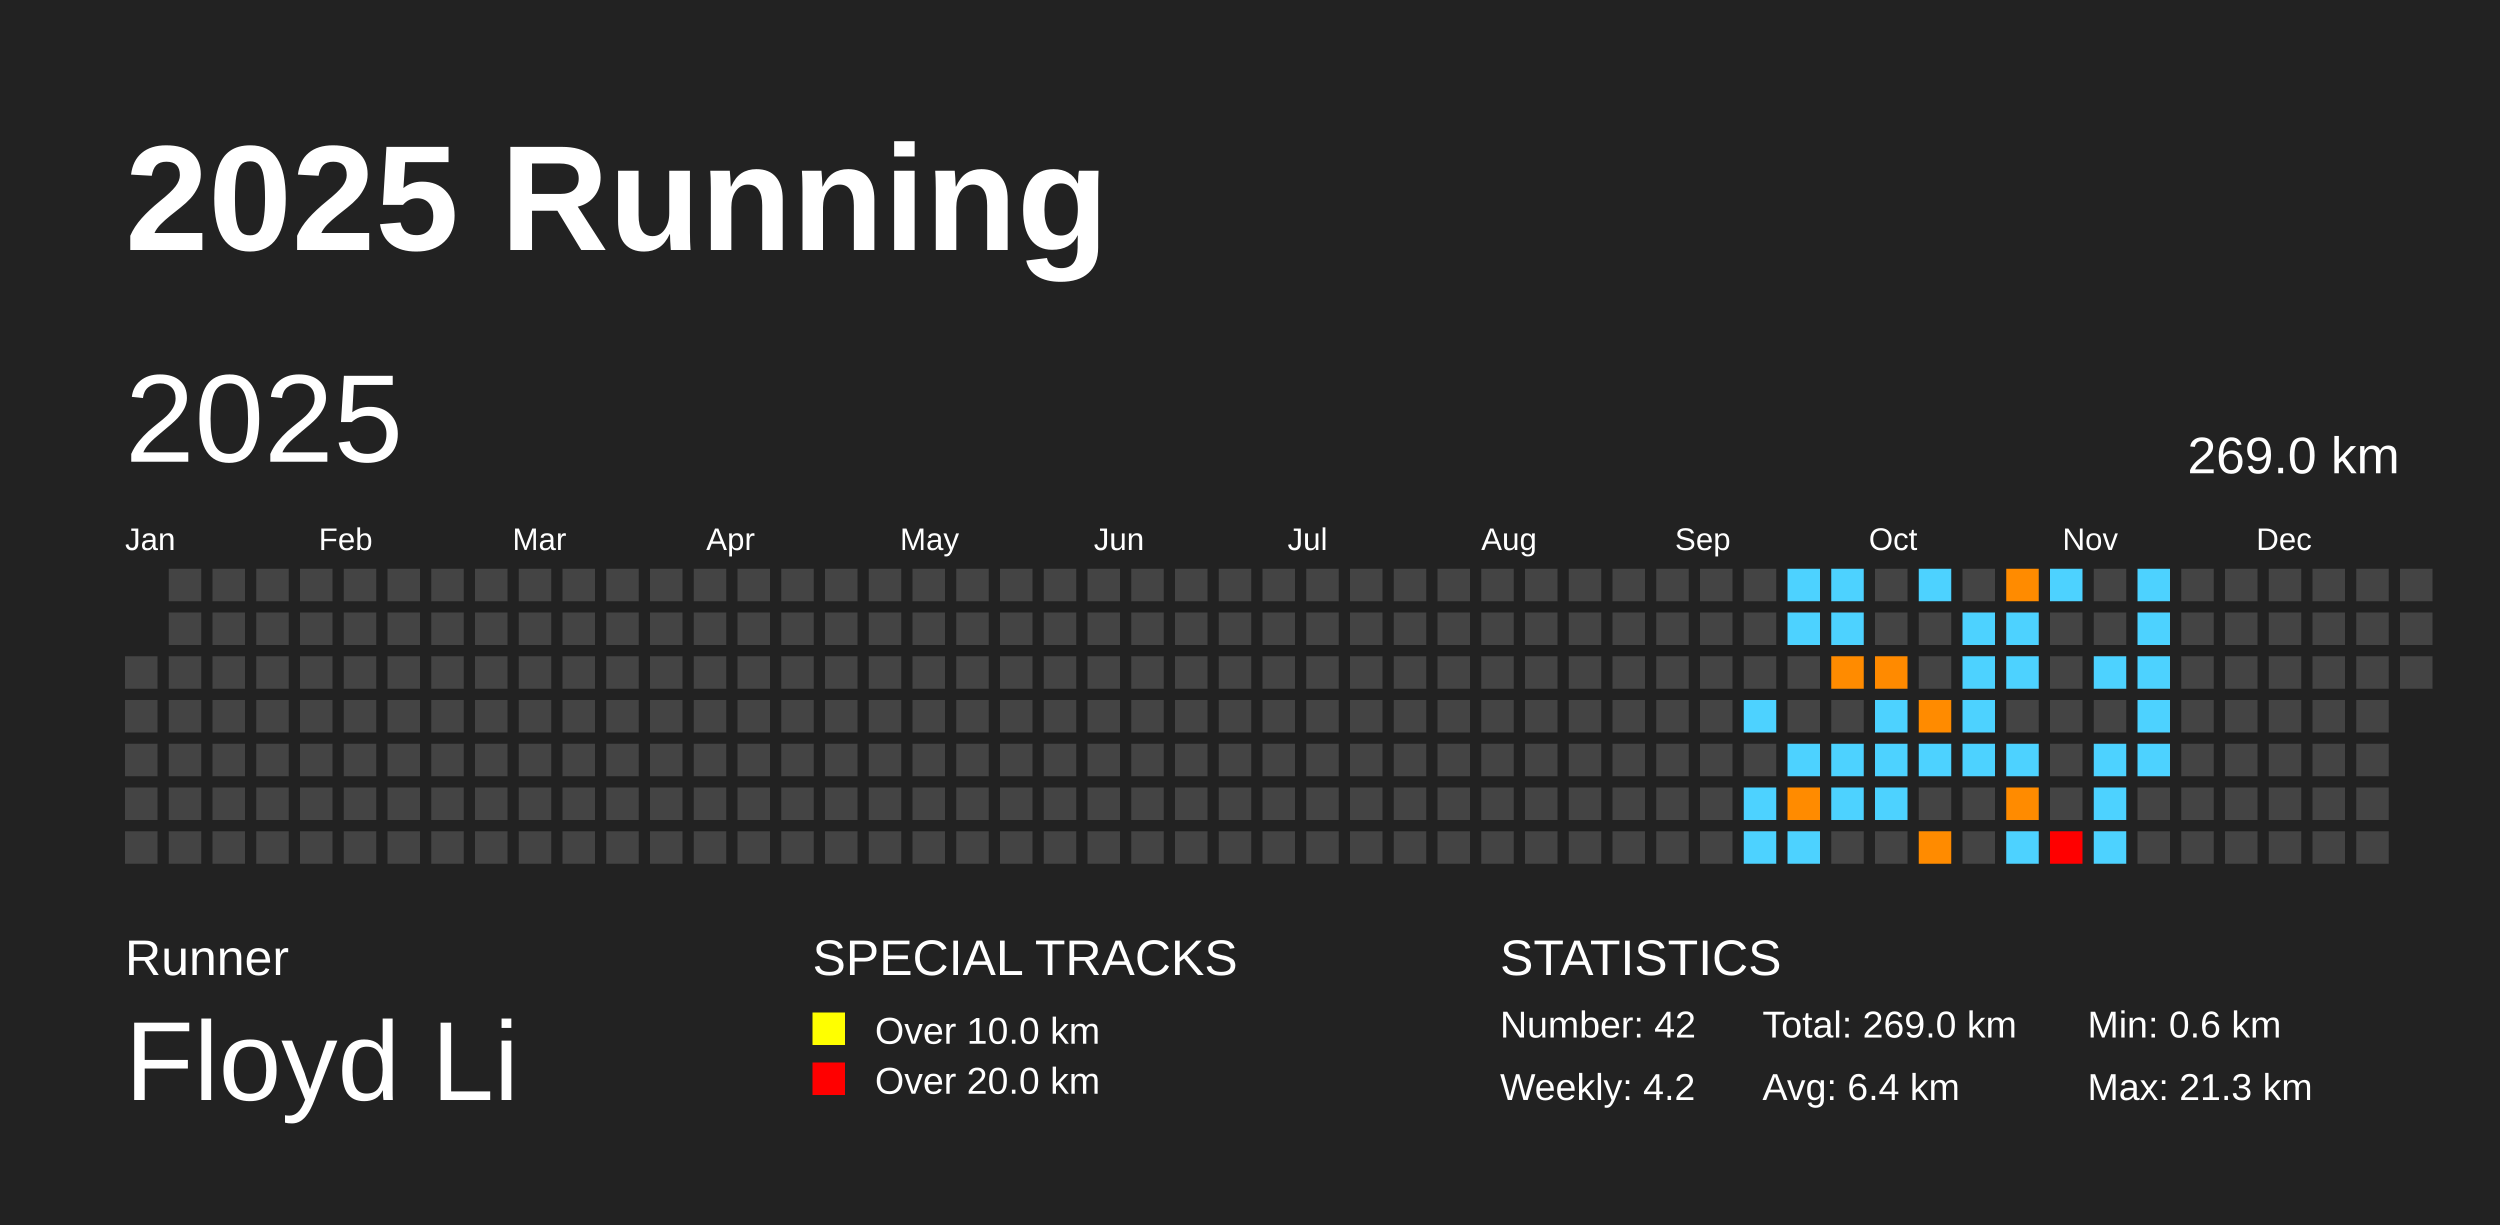
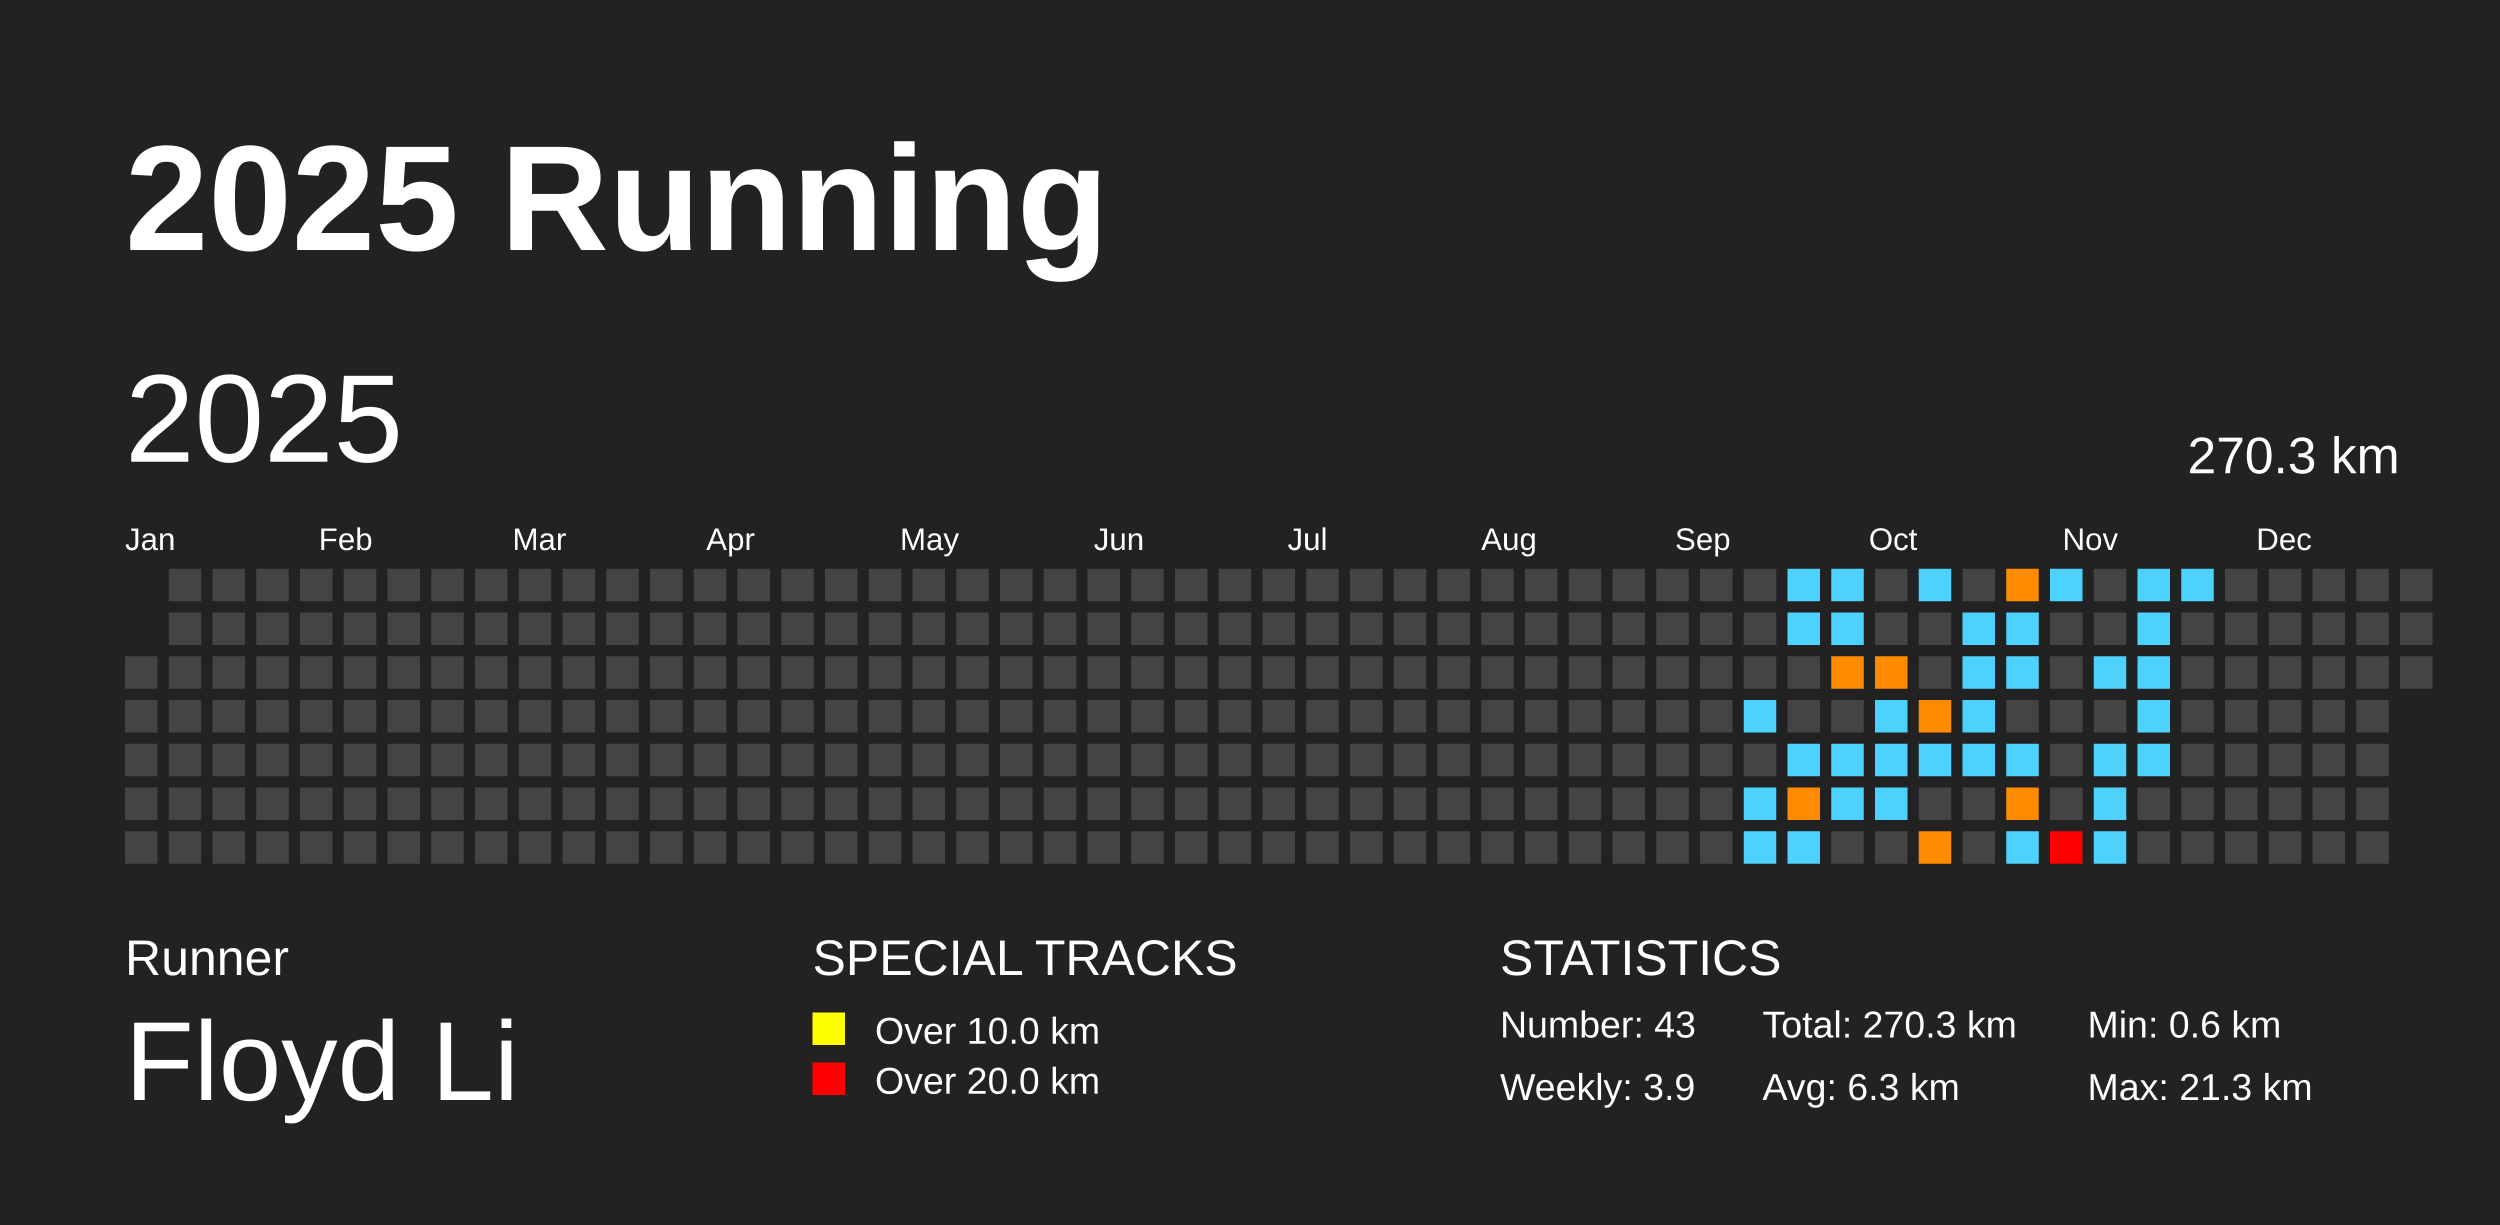
<svg xmlns="http://www.w3.org/2000/svg" baseProfile="full" height="98mm" version="1.1" viewBox="0,0,200,98" width="200mm">
  <defs />
  <rect fill="#222222" height="98" width="200" x="0" y="0" />
  <text fill="#FFFFFF" style="font-size:12px; font-family:Arial; font-weight:bold;" x="10" y="20">2025 Running</text>
  <text fill="#FFFFFF" style="font-size:4px; font-family:Arial" x="10" y="78">Runner</text>
  <text fill="#FFFFFF" style="font-size:9px; font-family:Arial" x="10" y="88">Floyd Li</text>
  <text fill="#FFFFFF" style="font-size:4px; font-family:Arial" x="65" y="78">SPECIAL TRACKS</text>
  <rect fill="yellow" height="2.6" width="2.6" x="65" y="81" />
  <text fill="#FFFFFF" style="font-size:3px; font-family:Arial" x="70" y="83.5">Over 10.0 km</text>
  <rect fill="red" height="2.6" width="2.6" x="65" y="85" />
  <text fill="#FFFFFF" style="font-size:3px; font-family:Arial" x="70" y="87.5">Over 20.0 km</text>
  <text fill="#FFFFFF" style="font-size:4px; font-family:Arial" x="120" y="78">STATISTICS</text>
-   <text fill="#FFFFFF" style="font-size:3px; font-family:Arial" x="120" y="83">Number: 42</text>
-   <text fill="#FFFFFF" style="font-size:3px; font-family:Arial" x="120" y="88">Weekly: 4.2</text>
-   <text fill="#FFFFFF" style="font-size:3px; font-family:Arial" x="141" y="83">Total: 269.0 km</text>
-   <text fill="#FFFFFF" style="font-size:3px; font-family:Arial" x="141" y="88">Avg: 6.4 km</text>
+   <text fill="#FFFFFF" style="font-size:3px; font-family:Arial" x="120" y="83">Number: 43</text>
+   <text fill="#FFFFFF" style="font-size:3px; font-family:Arial" x="120" y="88">Weekly: 3.9</text>
+   <text fill="#FFFFFF" style="font-size:3px; font-family:Arial" x="141" y="83">Total: 270.3 km</text>
+   <text fill="#FFFFFF" style="font-size:3px; font-family:Arial" x="141" y="88">Avg: 6.3 km</text>
  <text fill="#FFFFFF" style="font-size:3px; font-family:Arial" x="167" y="83">Min: 0.6 km</text>
  <text fill="#FFFFFF" style="font-size:3px; font-family:Arial" x="167" y="88">Max: 21.3 km</text>
  <text dominant-baseline="hanging" fill="#FFFFFF" style="font-size:10.0px; font-family:Arial;" x="10" y="30">2025</text>
-   <text dominant-baseline="hanging" fill="#FFFFFF" style="font-size:4.125px; font-family:Arial;" x="175" y="35">269.0 km</text>
+   <text dominant-baseline="hanging" fill="#FFFFFF" style="font-size:4.125px; font-family:Arial;" x="175" y="35">270.3 km</text>
  <text fill="#FFFFFF" style="font-size:2.5px; font-family:Arial" x="10.0" y="44">Jan</text>
  <text fill="#FFFFFF" style="font-size:2.5px; font-family:Arial" x="25.5" y="44">Feb</text>
  <text fill="#FFFFFF" style="font-size:2.5px; font-family:Arial" x="41.0" y="44">Mar</text>
  <text fill="#FFFFFF" style="font-size:2.5px; font-family:Arial" x="56.5" y="44">Apr</text>
  <text fill="#FFFFFF" style="font-size:2.5px; font-family:Arial" x="72.0" y="44">May</text>
  <text fill="#FFFFFF" style="font-size:2.5px; font-family:Arial" x="87.5" y="44">Jun</text>
  <text fill="#FFFFFF" style="font-size:2.5px; font-family:Arial" x="103.0" y="44">Jul</text>
  <text fill="#FFFFFF" style="font-size:2.5px; font-family:Arial" x="118.5" y="44">Aug</text>
  <text fill="#FFFFFF" style="font-size:2.5px; font-family:Arial" x="134.0" y="44">Sep</text>
  <text fill="#FFFFFF" style="font-size:2.5px; font-family:Arial" x="149.5" y="44">Oct</text>
  <text fill="#FFFFFF" style="font-size:2.5px; font-family:Arial" x="165.0" y="44">Nov</text>
  <text fill="#FFFFFF" style="font-size:2.5px; font-family:Arial" x="180.5" y="44">Dec</text>
  <rect fill="#444444" height="2.6" width="2.6" x="10.0" y="52.5" />
  <rect fill="#444444" height="2.6" width="2.6" x="10.0" y="56.0" />
  <rect fill="#444444" height="2.6" width="2.6" x="10.0" y="59.5" />
  <rect fill="#444444" height="2.6" width="2.6" x="10.0" y="63.0" />
  <rect fill="#444444" height="2.6" width="2.6" x="10.0" y="66.5" />
  <rect fill="#444444" height="2.6" width="2.6" x="13.5" y="45.5" />
  <rect fill="#444444" height="2.6" width="2.6" x="13.5" y="49.0" />
  <rect fill="#444444" height="2.6" width="2.6" x="13.5" y="52.5" />
  <rect fill="#444444" height="2.6" width="2.6" x="13.5" y="56.0" />
  <rect fill="#444444" height="2.6" width="2.6" x="13.5" y="59.5" />
  <rect fill="#444444" height="2.6" width="2.6" x="13.5" y="63.0" />
  <rect fill="#444444" height="2.6" width="2.6" x="13.5" y="66.5" />
  <rect fill="#444444" height="2.6" width="2.6" x="17.0" y="45.5" />
  <rect fill="#444444" height="2.6" width="2.6" x="17.0" y="49.0" />
  <rect fill="#444444" height="2.6" width="2.6" x="17.0" y="52.5" />
  <rect fill="#444444" height="2.6" width="2.6" x="17.0" y="56.0" />
  <rect fill="#444444" height="2.6" width="2.6" x="17.0" y="59.5" />
  <rect fill="#444444" height="2.6" width="2.6" x="17.0" y="63.0" />
  <rect fill="#444444" height="2.6" width="2.6" x="17.0" y="66.5" />
  <rect fill="#444444" height="2.6" width="2.6" x="20.5" y="45.5" />
  <rect fill="#444444" height="2.6" width="2.6" x="20.5" y="49.0" />
  <rect fill="#444444" height="2.6" width="2.6" x="20.5" y="52.5" />
  <rect fill="#444444" height="2.6" width="2.6" x="20.5" y="56.0" />
  <rect fill="#444444" height="2.6" width="2.6" x="20.5" y="59.5" />
  <rect fill="#444444" height="2.6" width="2.6" x="20.5" y="63.0" />
  <rect fill="#444444" height="2.6" width="2.6" x="20.5" y="66.5" />
  <rect fill="#444444" height="2.6" width="2.6" x="24.0" y="45.5" />
  <rect fill="#444444" height="2.6" width="2.6" x="24.0" y="49.0" />
  <rect fill="#444444" height="2.6" width="2.6" x="24.0" y="52.5" />
  <rect fill="#444444" height="2.6" width="2.6" x="24.0" y="56.0" />
  <rect fill="#444444" height="2.6" width="2.6" x="24.0" y="59.5" />
  <rect fill="#444444" height="2.6" width="2.6" x="24.0" y="63.0" />
  <rect fill="#444444" height="2.6" width="2.6" x="24.0" y="66.5" />
  <rect fill="#444444" height="2.6" width="2.6" x="27.5" y="45.5" />
  <rect fill="#444444" height="2.6" width="2.6" x="27.5" y="49.0" />
  <rect fill="#444444" height="2.6" width="2.6" x="27.5" y="52.5" />
  <rect fill="#444444" height="2.6" width="2.6" x="27.5" y="56.0" />
  <rect fill="#444444" height="2.6" width="2.6" x="27.5" y="59.5" />
  <rect fill="#444444" height="2.6" width="2.6" x="27.5" y="63.0" />
  <rect fill="#444444" height="2.6" width="2.6" x="27.5" y="66.5" />
  <rect fill="#444444" height="2.6" width="2.6" x="31.0" y="45.5" />
  <rect fill="#444444" height="2.6" width="2.6" x="31.0" y="49.0" />
  <rect fill="#444444" height="2.6" width="2.6" x="31.0" y="52.5" />
  <rect fill="#444444" height="2.6" width="2.6" x="31.0" y="56.0" />
  <rect fill="#444444" height="2.6" width="2.6" x="31.0" y="59.5" />
  <rect fill="#444444" height="2.6" width="2.6" x="31.0" y="63.0" />
  <rect fill="#444444" height="2.6" width="2.6" x="31.0" y="66.5" />
  <rect fill="#444444" height="2.6" width="2.6" x="34.5" y="45.5" />
  <rect fill="#444444" height="2.6" width="2.6" x="34.5" y="49.0" />
  <rect fill="#444444" height="2.6" width="2.6" x="34.5" y="52.5" />
  <rect fill="#444444" height="2.6" width="2.6" x="34.5" y="56.0" />
  <rect fill="#444444" height="2.6" width="2.6" x="34.5" y="59.5" />
  <rect fill="#444444" height="2.6" width="2.6" x="34.5" y="63.0" />
  <rect fill="#444444" height="2.6" width="2.6" x="34.5" y="66.5" />
  <rect fill="#444444" height="2.6" width="2.6" x="38.0" y="45.5" />
  <rect fill="#444444" height="2.6" width="2.6" x="38.0" y="49.0" />
  <rect fill="#444444" height="2.6" width="2.6" x="38.0" y="52.5" />
  <rect fill="#444444" height="2.6" width="2.6" x="38.0" y="56.0" />
  <rect fill="#444444" height="2.6" width="2.6" x="38.0" y="59.5" />
  <rect fill="#444444" height="2.6" width="2.6" x="38.0" y="63.0" />
  <rect fill="#444444" height="2.6" width="2.6" x="38.0" y="66.5" />
  <rect fill="#444444" height="2.6" width="2.6" x="41.5" y="45.5" />
  <rect fill="#444444" height="2.6" width="2.6" x="41.5" y="49.0" />
  <rect fill="#444444" height="2.6" width="2.6" x="41.5" y="52.5" />
  <rect fill="#444444" height="2.6" width="2.6" x="41.5" y="56.0" />
  <rect fill="#444444" height="2.6" width="2.6" x="41.5" y="59.5" />
  <rect fill="#444444" height="2.6" width="2.6" x="41.5" y="63.0" />
  <rect fill="#444444" height="2.6" width="2.6" x="41.5" y="66.5" />
  <rect fill="#444444" height="2.6" width="2.6" x="45.0" y="45.5" />
  <rect fill="#444444" height="2.6" width="2.6" x="45.0" y="49.0" />
  <rect fill="#444444" height="2.6" width="2.6" x="45.0" y="52.5" />
  <rect fill="#444444" height="2.6" width="2.6" x="45.0" y="56.0" />
  <rect fill="#444444" height="2.6" width="2.6" x="45.0" y="59.5" />
  <rect fill="#444444" height="2.6" width="2.6" x="45.0" y="63.0" />
  <rect fill="#444444" height="2.6" width="2.6" x="45.0" y="66.5" />
  <rect fill="#444444" height="2.6" width="2.6" x="48.5" y="45.5" />
  <rect fill="#444444" height="2.6" width="2.6" x="48.5" y="49.0" />
  <rect fill="#444444" height="2.6" width="2.6" x="48.5" y="52.5" />
  <rect fill="#444444" height="2.6" width="2.6" x="48.5" y="56.0" />
  <rect fill="#444444" height="2.6" width="2.6" x="48.5" y="59.5" />
  <rect fill="#444444" height="2.6" width="2.6" x="48.5" y="63.0" />
  <rect fill="#444444" height="2.6" width="2.6" x="48.5" y="66.5" />
  <rect fill="#444444" height="2.6" width="2.6" x="52.0" y="45.5" />
  <rect fill="#444444" height="2.6" width="2.6" x="52.0" y="49.0" />
  <rect fill="#444444" height="2.6" width="2.6" x="52.0" y="52.5" />
  <rect fill="#444444" height="2.6" width="2.6" x="52.0" y="56.0" />
  <rect fill="#444444" height="2.6" width="2.6" x="52.0" y="59.5" />
  <rect fill="#444444" height="2.6" width="2.6" x="52.0" y="63.0" />
  <rect fill="#444444" height="2.6" width="2.6" x="52.0" y="66.5" />
  <rect fill="#444444" height="2.6" width="2.6" x="55.5" y="45.5" />
  <rect fill="#444444" height="2.6" width="2.6" x="55.5" y="49.0" />
  <rect fill="#444444" height="2.6" width="2.6" x="55.5" y="52.5" />
  <rect fill="#444444" height="2.6" width="2.6" x="55.5" y="56.0" />
  <rect fill="#444444" height="2.6" width="2.6" x="55.5" y="59.5" />
  <rect fill="#444444" height="2.6" width="2.6" x="55.5" y="63.0" />
  <rect fill="#444444" height="2.6" width="2.6" x="55.5" y="66.5" />
  <rect fill="#444444" height="2.6" width="2.6" x="59.0" y="45.5" />
  <rect fill="#444444" height="2.6" width="2.6" x="59.0" y="49.0" />
  <rect fill="#444444" height="2.6" width="2.6" x="59.0" y="52.5" />
  <rect fill="#444444" height="2.6" width="2.6" x="59.0" y="56.0" />
  <rect fill="#444444" height="2.6" width="2.6" x="59.0" y="59.5" />
  <rect fill="#444444" height="2.6" width="2.6" x="59.0" y="63.0" />
  <rect fill="#444444" height="2.6" width="2.6" x="59.0" y="66.5" />
  <rect fill="#444444" height="2.6" width="2.6" x="62.5" y="45.5" />
  <rect fill="#444444" height="2.6" width="2.6" x="62.5" y="49.0" />
  <rect fill="#444444" height="2.6" width="2.6" x="62.5" y="52.5" />
  <rect fill="#444444" height="2.6" width="2.6" x="62.5" y="56.0" />
  <rect fill="#444444" height="2.6" width="2.6" x="62.5" y="59.5" />
  <rect fill="#444444" height="2.6" width="2.6" x="62.5" y="63.0" />
  <rect fill="#444444" height="2.6" width="2.6" x="62.5" y="66.5" />
  <rect fill="#444444" height="2.6" width="2.6" x="66.0" y="45.5" />
  <rect fill="#444444" height="2.6" width="2.6" x="66.0" y="49.0" />
  <rect fill="#444444" height="2.6" width="2.6" x="66.0" y="52.5" />
  <rect fill="#444444" height="2.6" width="2.6" x="66.0" y="56.0" />
  <rect fill="#444444" height="2.6" width="2.6" x="66.0" y="59.5" />
  <rect fill="#444444" height="2.6" width="2.6" x="66.0" y="63.0" />
  <rect fill="#444444" height="2.6" width="2.6" x="66.0" y="66.5" />
  <rect fill="#444444" height="2.6" width="2.6" x="69.5" y="45.5" />
  <rect fill="#444444" height="2.6" width="2.6" x="69.5" y="49.0" />
  <rect fill="#444444" height="2.6" width="2.6" x="69.5" y="52.5" />
  <rect fill="#444444" height="2.6" width="2.6" x="69.5" y="56.0" />
  <rect fill="#444444" height="2.6" width="2.6" x="69.5" y="59.5" />
  <rect fill="#444444" height="2.6" width="2.6" x="69.5" y="63.0" />
  <rect fill="#444444" height="2.6" width="2.6" x="69.5" y="66.5" />
  <rect fill="#444444" height="2.6" width="2.6" x="73.0" y="45.5" />
  <rect fill="#444444" height="2.6" width="2.6" x="73.0" y="49.0" />
  <rect fill="#444444" height="2.6" width="2.6" x="73.0" y="52.5" />
  <rect fill="#444444" height="2.6" width="2.6" x="73.0" y="56.0" />
  <rect fill="#444444" height="2.6" width="2.6" x="73.0" y="59.5" />
  <rect fill="#444444" height="2.6" width="2.6" x="73.0" y="63.0" />
  <rect fill="#444444" height="2.6" width="2.6" x="73.0" y="66.5" />
  <rect fill="#444444" height="2.6" width="2.6" x="76.5" y="45.5" />
  <rect fill="#444444" height="2.6" width="2.6" x="76.5" y="49.0" />
  <rect fill="#444444" height="2.6" width="2.6" x="76.5" y="52.5" />
  <rect fill="#444444" height="2.6" width="2.6" x="76.5" y="56.0" />
  <rect fill="#444444" height="2.6" width="2.6" x="76.5" y="59.5" />
  <rect fill="#444444" height="2.6" width="2.6" x="76.5" y="63.0" />
  <rect fill="#444444" height="2.6" width="2.6" x="76.5" y="66.5" />
  <rect fill="#444444" height="2.6" width="2.6" x="80.0" y="45.5" />
  <rect fill="#444444" height="2.6" width="2.6" x="80.0" y="49.0" />
  <rect fill="#444444" height="2.6" width="2.6" x="80.0" y="52.5" />
  <rect fill="#444444" height="2.6" width="2.6" x="80.0" y="56.0" />
  <rect fill="#444444" height="2.6" width="2.6" x="80.0" y="59.5" />
  <rect fill="#444444" height="2.6" width="2.6" x="80.0" y="63.0" />
  <rect fill="#444444" height="2.6" width="2.6" x="80.0" y="66.5" />
  <rect fill="#444444" height="2.6" width="2.6" x="83.5" y="45.5" />
  <rect fill="#444444" height="2.6" width="2.6" x="83.5" y="49.0" />
  <rect fill="#444444" height="2.6" width="2.6" x="83.5" y="52.5" />
  <rect fill="#444444" height="2.6" width="2.6" x="83.5" y="56.0" />
  <rect fill="#444444" height="2.6" width="2.6" x="83.5" y="59.5" />
  <rect fill="#444444" height="2.6" width="2.6" x="83.5" y="63.0" />
  <rect fill="#444444" height="2.6" width="2.6" x="83.5" y="66.5" />
  <rect fill="#444444" height="2.6" width="2.6" x="87.0" y="45.5" />
  <rect fill="#444444" height="2.6" width="2.6" x="87.0" y="49.0" />
  <rect fill="#444444" height="2.6" width="2.6" x="87.0" y="52.5" />
  <rect fill="#444444" height="2.6" width="2.6" x="87.0" y="56.0" />
  <rect fill="#444444" height="2.6" width="2.6" x="87.0" y="59.5" />
  <rect fill="#444444" height="2.6" width="2.6" x="87.0" y="63.0" />
  <rect fill="#444444" height="2.6" width="2.6" x="87.0" y="66.5" />
  <rect fill="#444444" height="2.6" width="2.6" x="90.5" y="45.5" />
  <rect fill="#444444" height="2.6" width="2.6" x="90.5" y="49.0" />
  <rect fill="#444444" height="2.6" width="2.6" x="90.5" y="52.5" />
  <rect fill="#444444" height="2.6" width="2.6" x="90.5" y="56.0" />
  <rect fill="#444444" height="2.6" width="2.6" x="90.5" y="59.5" />
  <rect fill="#444444" height="2.6" width="2.6" x="90.5" y="63.0" />
  <rect fill="#444444" height="2.6" width="2.6" x="90.5" y="66.5" />
  <rect fill="#444444" height="2.6" width="2.6" x="94.0" y="45.5" />
  <rect fill="#444444" height="2.6" width="2.6" x="94.0" y="49.0" />
  <rect fill="#444444" height="2.6" width="2.6" x="94.0" y="52.5" />
  <rect fill="#444444" height="2.6" width="2.6" x="94.0" y="56.0" />
  <rect fill="#444444" height="2.6" width="2.6" x="94.0" y="59.5" />
  <rect fill="#444444" height="2.6" width="2.6" x="94.0" y="63.0" />
  <rect fill="#444444" height="2.6" width="2.6" x="94.0" y="66.5" />
  <rect fill="#444444" height="2.6" width="2.6" x="97.5" y="45.5" />
  <rect fill="#444444" height="2.6" width="2.6" x="97.5" y="49.0" />
  <rect fill="#444444" height="2.6" width="2.6" x="97.5" y="52.5" />
  <rect fill="#444444" height="2.6" width="2.6" x="97.5" y="56.0" />
  <rect fill="#444444" height="2.6" width="2.6" x="97.5" y="59.5" />
  <rect fill="#444444" height="2.6" width="2.6" x="97.5" y="63.0" />
  <rect fill="#444444" height="2.6" width="2.6" x="97.5" y="66.5" />
  <rect fill="#444444" height="2.6" width="2.6" x="101.0" y="45.5" />
  <rect fill="#444444" height="2.6" width="2.6" x="101.0" y="49.0" />
  <rect fill="#444444" height="2.6" width="2.6" x="101.0" y="52.5" />
  <rect fill="#444444" height="2.6" width="2.6" x="101.0" y="56.0" />
  <rect fill="#444444" height="2.6" width="2.6" x="101.0" y="59.5" />
  <rect fill="#444444" height="2.6" width="2.6" x="101.0" y="63.0" />
  <rect fill="#444444" height="2.6" width="2.6" x="101.0" y="66.5" />
  <rect fill="#444444" height="2.6" width="2.6" x="104.5" y="45.5" />
  <rect fill="#444444" height="2.6" width="2.6" x="104.5" y="49.0" />
  <rect fill="#444444" height="2.6" width="2.6" x="104.5" y="52.5" />
  <rect fill="#444444" height="2.6" width="2.6" x="104.5" y="56.0" />
  <rect fill="#444444" height="2.6" width="2.6" x="104.5" y="59.5" />
  <rect fill="#444444" height="2.6" width="2.6" x="104.5" y="63.0" />
  <rect fill="#444444" height="2.6" width="2.6" x="104.5" y="66.5" />
  <rect fill="#444444" height="2.6" width="2.6" x="108.0" y="45.5" />
  <rect fill="#444444" height="2.6" width="2.6" x="108.0" y="49.0" />
  <rect fill="#444444" height="2.6" width="2.6" x="108.0" y="52.5" />
  <rect fill="#444444" height="2.6" width="2.6" x="108.0" y="56.0" />
  <rect fill="#444444" height="2.6" width="2.6" x="108.0" y="59.5" />
  <rect fill="#444444" height="2.6" width="2.6" x="108.0" y="63.0" />
  <rect fill="#444444" height="2.6" width="2.6" x="108.0" y="66.5" />
  <rect fill="#444444" height="2.6" width="2.6" x="111.5" y="45.5" />
  <rect fill="#444444" height="2.6" width="2.6" x="111.5" y="49.0" />
  <rect fill="#444444" height="2.6" width="2.6" x="111.5" y="52.5" />
  <rect fill="#444444" height="2.6" width="2.6" x="111.5" y="56.0" />
  <rect fill="#444444" height="2.6" width="2.6" x="111.5" y="59.5" />
  <rect fill="#444444" height="2.6" width="2.6" x="111.5" y="63.0" />
  <rect fill="#444444" height="2.6" width="2.6" x="111.5" y="66.5" />
  <rect fill="#444444" height="2.6" width="2.6" x="115.0" y="45.5" />
  <rect fill="#444444" height="2.6" width="2.6" x="115.0" y="49.0" />
  <rect fill="#444444" height="2.6" width="2.6" x="115.0" y="52.5" />
  <rect fill="#444444" height="2.6" width="2.6" x="115.0" y="56.0" />
  <rect fill="#444444" height="2.6" width="2.6" x="115.0" y="59.5" />
  <rect fill="#444444" height="2.6" width="2.6" x="115.0" y="63.0" />
  <rect fill="#444444" height="2.6" width="2.6" x="115.0" y="66.5" />
  <rect fill="#444444" height="2.6" width="2.6" x="118.5" y="45.5" />
  <rect fill="#444444" height="2.6" width="2.6" x="118.5" y="49.0" />
  <rect fill="#444444" height="2.6" width="2.6" x="118.5" y="52.5" />
  <rect fill="#444444" height="2.6" width="2.6" x="118.5" y="56.0" />
  <rect fill="#444444" height="2.6" width="2.6" x="118.5" y="59.5" />
  <rect fill="#444444" height="2.6" width="2.6" x="118.5" y="63.0" />
  <rect fill="#444444" height="2.6" width="2.6" x="118.5" y="66.5" />
  <rect fill="#444444" height="2.6" width="2.6" x="122.0" y="45.5" />
  <rect fill="#444444" height="2.6" width="2.6" x="122.0" y="49.0" />
  <rect fill="#444444" height="2.6" width="2.6" x="122.0" y="52.5" />
  <rect fill="#444444" height="2.6" width="2.6" x="122.0" y="56.0" />
  <rect fill="#444444" height="2.6" width="2.6" x="122.0" y="59.5" />
  <rect fill="#444444" height="2.6" width="2.6" x="122.0" y="63.0" />
  <rect fill="#444444" height="2.6" width="2.6" x="122.0" y="66.5" />
  <rect fill="#444444" height="2.6" width="2.6" x="125.5" y="45.5" />
  <rect fill="#444444" height="2.6" width="2.6" x="125.5" y="49.0" />
  <rect fill="#444444" height="2.6" width="2.6" x="125.5" y="52.5" />
  <rect fill="#444444" height="2.6" width="2.6" x="125.5" y="56.0" />
  <rect fill="#444444" height="2.6" width="2.6" x="125.5" y="59.5" />
  <rect fill="#444444" height="2.6" width="2.6" x="125.5" y="63.0" />
  <rect fill="#444444" height="2.6" width="2.6" x="125.5" y="66.5" />
  <rect fill="#444444" height="2.6" width="2.6" x="129.0" y="45.5" />
  <rect fill="#444444" height="2.6" width="2.6" x="129.0" y="49.0" />
  <rect fill="#444444" height="2.6" width="2.6" x="129.0" y="52.5" />
  <rect fill="#444444" height="2.6" width="2.6" x="129.0" y="56.0" />
  <rect fill="#444444" height="2.6" width="2.6" x="129.0" y="59.5" />
  <rect fill="#444444" height="2.6" width="2.6" x="129.0" y="63.0" />
  <rect fill="#444444" height="2.6" width="2.6" x="129.0" y="66.5" />
  <rect fill="#444444" height="2.6" width="2.6" x="132.5" y="45.5" />
  <rect fill="#444444" height="2.6" width="2.6" x="132.5" y="49.0" />
  <rect fill="#444444" height="2.6" width="2.6" x="132.5" y="52.5" />
  <rect fill="#444444" height="2.6" width="2.6" x="132.5" y="56.0" />
  <rect fill="#444444" height="2.6" width="2.6" x="132.5" y="59.5" />
  <rect fill="#444444" height="2.6" width="2.6" x="132.5" y="63.0" />
  <rect fill="#444444" height="2.6" width="2.6" x="132.5" y="66.5" />
  <rect fill="#444444" height="2.6" width="2.6" x="136.0" y="45.5" />
  <rect fill="#444444" height="2.6" width="2.6" x="136.0" y="49.0" />
  <rect fill="#444444" height="2.6" width="2.6" x="136.0" y="52.5" />
  <rect fill="#444444" height="2.6" width="2.6" x="136.0" y="56.0" />
  <rect fill="#444444" height="2.6" width="2.6" x="136.0" y="59.5" />
  <rect fill="#444444" height="2.6" width="2.6" x="136.0" y="63.0" />
  <rect fill="#444444" height="2.6" width="2.6" x="136.0" y="66.5" />
  <rect fill="#444444" height="2.6" width="2.6" x="139.5" y="45.5" />
  <rect fill="#444444" height="2.6" width="2.6" x="139.5" y="49.0" />
  <rect fill="#444444" height="2.6" width="2.6" x="139.5" y="52.5" />
  <rect fill="#4dd2ff" height="2.6" width="2.6" x="139.5" y="56.0" />
  <rect fill="#444444" height="2.6" width="2.6" x="139.5" y="59.5" />
  <rect fill="#4dd2ff" height="2.6" width="2.6" x="139.5" y="63.0" />
  <rect fill="#4dd2ff" height="2.6" width="2.6" x="139.5" y="66.5" />
  <rect fill="#4dd2ff" height="2.6" width="2.6" x="143.0" y="45.5" />
  <rect fill="#4dd2ff" height="2.6" width="2.6" x="143.0" y="49.0" />
  <rect fill="#444444" height="2.6" width="2.6" x="143.0" y="52.5" />
  <rect fill="#444444" height="2.6" width="2.6" x="143.0" y="56.0" />
  <rect fill="#4dd2ff" height="2.6" width="2.6" x="143.0" y="59.5" />
  <rect fill="#ff8b00" height="2.6" width="2.6" x="143.0" y="63.0" />
  <rect fill="#4dd2ff" height="2.6" width="2.6" x="143.0" y="66.5" />
  <rect fill="#4dd2ff" height="2.6" width="2.6" x="146.5" y="45.5" />
  <rect fill="#4dd2ff" height="2.6" width="2.6" x="146.5" y="49.0" />
  <rect fill="#ff8b00" height="2.6" width="2.6" x="146.5" y="52.5" />
  <rect fill="#444444" height="2.6" width="2.6" x="146.5" y="56.0" />
  <rect fill="#4dd2ff" height="2.6" width="2.6" x="146.5" y="59.5" />
  <rect fill="#4dd2ff" height="2.6" width="2.6" x="146.5" y="63.0" />
  <rect fill="#444444" height="2.6" width="2.6" x="146.5" y="66.5" />
  <rect fill="#444444" height="2.6" width="2.6" x="150.0" y="45.5" />
  <rect fill="#444444" height="2.6" width="2.6" x="150.0" y="49.0" />
  <rect fill="#ff8a00" height="2.6" width="2.6" x="150.0" y="52.5" />
  <rect fill="#4dd2ff" height="2.6" width="2.6" x="150.0" y="56.0" />
  <rect fill="#4dd2ff" height="2.6" width="2.6" x="150.0" y="59.5" />
  <rect fill="#4dd2ff" height="2.6" width="2.6" x="150.0" y="63.0" />
  <rect fill="#444444" height="2.6" width="2.6" x="150.0" y="66.5" />
  <rect fill="#4dd2ff" height="2.6" width="2.6" x="153.5" y="45.5" />
  <rect fill="#444444" height="2.6" width="2.6" x="153.5" y="49.0" />
  <rect fill="#444444" height="2.6" width="2.6" x="153.5" y="52.5" />
  <rect fill="#ff8b00" height="2.6" width="2.6" x="153.5" y="56.0" />
  <rect fill="#4dd2ff" height="2.6" width="2.6" x="153.5" y="59.5" />
  <rect fill="#444444" height="2.6" width="2.6" x="153.5" y="63.0" />
  <rect fill="#ff8b00" height="2.6" width="2.6" x="153.5" y="66.5" />
  <rect fill="#444444" height="2.6" width="2.6" x="157.0" y="45.5" />
  <rect fill="#4dd2ff" height="2.6" width="2.6" x="157.0" y="49.0" />
  <rect fill="#4dd2ff" height="2.6" width="2.6" x="157.0" y="52.5" />
  <rect fill="#4dd2ff" height="2.6" width="2.6" x="157.0" y="56.0" />
  <rect fill="#4dd2ff" height="2.6" width="2.6" x="157.0" y="59.5" />
  <rect fill="#444444" height="2.6" width="2.6" x="157.0" y="63.0" />
  <rect fill="#444444" height="2.6" width="2.6" x="157.0" y="66.5" />
  <rect fill="#ff8b00" height="2.6" width="2.6" x="160.5" y="45.5" />
  <rect fill="#4dd2ff" height="2.6" width="2.6" x="160.5" y="49.0" />
  <rect fill="#4dd2ff" height="2.6" width="2.6" x="160.5" y="52.5" />
  <rect fill="#444444" height="2.6" width="2.6" x="160.5" y="56.0" />
  <rect fill="#4dd2ff" height="2.6" width="2.6" x="160.5" y="59.5" />
  <rect fill="#ff8b00" height="2.6" width="2.6" x="160.5" y="63.0" />
  <rect fill="#4dd2ff" height="2.6" width="2.6" x="160.5" y="66.5" />
  <rect fill="#4dd2ff" height="2.6" width="2.6" x="164.0" y="45.5" />
  <rect fill="#444444" height="2.6" width="2.6" x="164.0" y="49.0" />
  <rect fill="#444444" height="2.6" width="2.6" x="164.0" y="52.5" />
  <rect fill="#444444" height="2.6" width="2.6" x="164.0" y="56.0" />
  <rect fill="#444444" height="2.6" width="2.6" x="164.0" y="59.5" />
  <rect fill="#444444" height="2.6" width="2.6" x="164.0" y="63.0" />
  <rect fill="red" height="2.6" width="2.6" x="164.0" y="66.5" />
  <rect fill="#444444" height="2.6" width="2.6" x="167.5" y="45.5" />
  <rect fill="#444444" height="2.6" width="2.6" x="167.5" y="49.0" />
  <rect fill="#4dd2ff" height="2.6" width="2.6" x="167.5" y="52.5" />
  <rect fill="#444444" height="2.6" width="2.6" x="167.5" y="56.0" />
  <rect fill="#4dd2ff" height="2.6" width="2.6" x="167.5" y="59.5" />
  <rect fill="#4dd2ff" height="2.6" width="2.6" x="167.5" y="63.0" />
  <rect fill="#4dd2ff" height="2.6" width="2.6" x="167.5" y="66.5" />
  <rect fill="#4dd2ff" height="2.6" width="2.6" x="171.0" y="45.5" />
  <rect fill="#4dd2ff" height="2.6" width="2.6" x="171.0" y="49.0" />
  <rect fill="#4dd2ff" height="2.6" width="2.6" x="171.0" y="52.5" />
  <rect fill="#4dd2ff" height="2.6" width="2.6" x="171.0" y="56.0" />
  <rect fill="#4dd2ff" height="2.6" width="2.6" x="171.0" y="59.5" />
  <rect fill="#444444" height="2.6" width="2.6" x="171.0" y="63.0" />
  <rect fill="#444444" height="2.6" width="2.6" x="171.0" y="66.5" />
-   <rect fill="#444444" height="2.6" width="2.6" x="174.5" y="45.5" />
+   <rect fill="#4dd2ff" height="2.6" width="2.6" x="174.5" y="45.5" />
  <rect fill="#444444" height="2.6" width="2.6" x="174.5" y="49.0" />
  <rect fill="#444444" height="2.6" width="2.6" x="174.5" y="52.5" />
  <rect fill="#444444" height="2.6" width="2.6" x="174.5" y="56.0" />
  <rect fill="#444444" height="2.6" width="2.6" x="174.5" y="59.5" />
  <rect fill="#444444" height="2.6" width="2.6" x="174.5" y="63.0" />
  <rect fill="#444444" height="2.6" width="2.6" x="174.5" y="66.5" />
  <rect fill="#444444" height="2.6" width="2.6" x="178.0" y="45.5" />
  <rect fill="#444444" height="2.6" width="2.6" x="178.0" y="49.0" />
  <rect fill="#444444" height="2.6" width="2.6" x="178.0" y="52.5" />
  <rect fill="#444444" height="2.6" width="2.6" x="178.0" y="56.0" />
  <rect fill="#444444" height="2.6" width="2.6" x="178.0" y="59.5" />
  <rect fill="#444444" height="2.6" width="2.6" x="178.0" y="63.0" />
  <rect fill="#444444" height="2.6" width="2.6" x="178.0" y="66.5" />
  <rect fill="#444444" height="2.6" width="2.6" x="181.5" y="45.5" />
  <rect fill="#444444" height="2.6" width="2.6" x="181.5" y="49.0" />
  <rect fill="#444444" height="2.6" width="2.6" x="181.5" y="52.5" />
  <rect fill="#444444" height="2.6" width="2.6" x="181.5" y="56.0" />
  <rect fill="#444444" height="2.6" width="2.6" x="181.5" y="59.5" />
  <rect fill="#444444" height="2.6" width="2.6" x="181.5" y="63.0" />
  <rect fill="#444444" height="2.6" width="2.6" x="181.5" y="66.5" />
  <rect fill="#444444" height="2.6" width="2.6" x="185.0" y="45.5" />
  <rect fill="#444444" height="2.6" width="2.6" x="185.0" y="49.0" />
  <rect fill="#444444" height="2.6" width="2.6" x="185.0" y="52.5" />
  <rect fill="#444444" height="2.6" width="2.6" x="185.0" y="56.0" />
  <rect fill="#444444" height="2.6" width="2.6" x="185.0" y="59.5" />
  <rect fill="#444444" height="2.6" width="2.6" x="185.0" y="63.0" />
  <rect fill="#444444" height="2.6" width="2.6" x="185.0" y="66.5" />
  <rect fill="#444444" height="2.6" width="2.6" x="188.5" y="45.5" />
  <rect fill="#444444" height="2.6" width="2.6" x="188.5" y="49.0" />
  <rect fill="#444444" height="2.6" width="2.6" x="188.5" y="52.5" />
  <rect fill="#444444" height="2.6" width="2.6" x="188.5" y="56.0" />
  <rect fill="#444444" height="2.6" width="2.6" x="188.5" y="59.5" />
  <rect fill="#444444" height="2.6" width="2.6" x="188.5" y="63.0" />
  <rect fill="#444444" height="2.6" width="2.6" x="188.5" y="66.5" />
  <rect fill="#444444" height="2.6" width="2.6" x="192.0" y="45.5" />
  <rect fill="#444444" height="2.6" width="2.6" x="192.0" y="49.0" />
  <rect fill="#444444" height="2.6" width="2.6" x="192.0" y="52.5" />
</svg>
